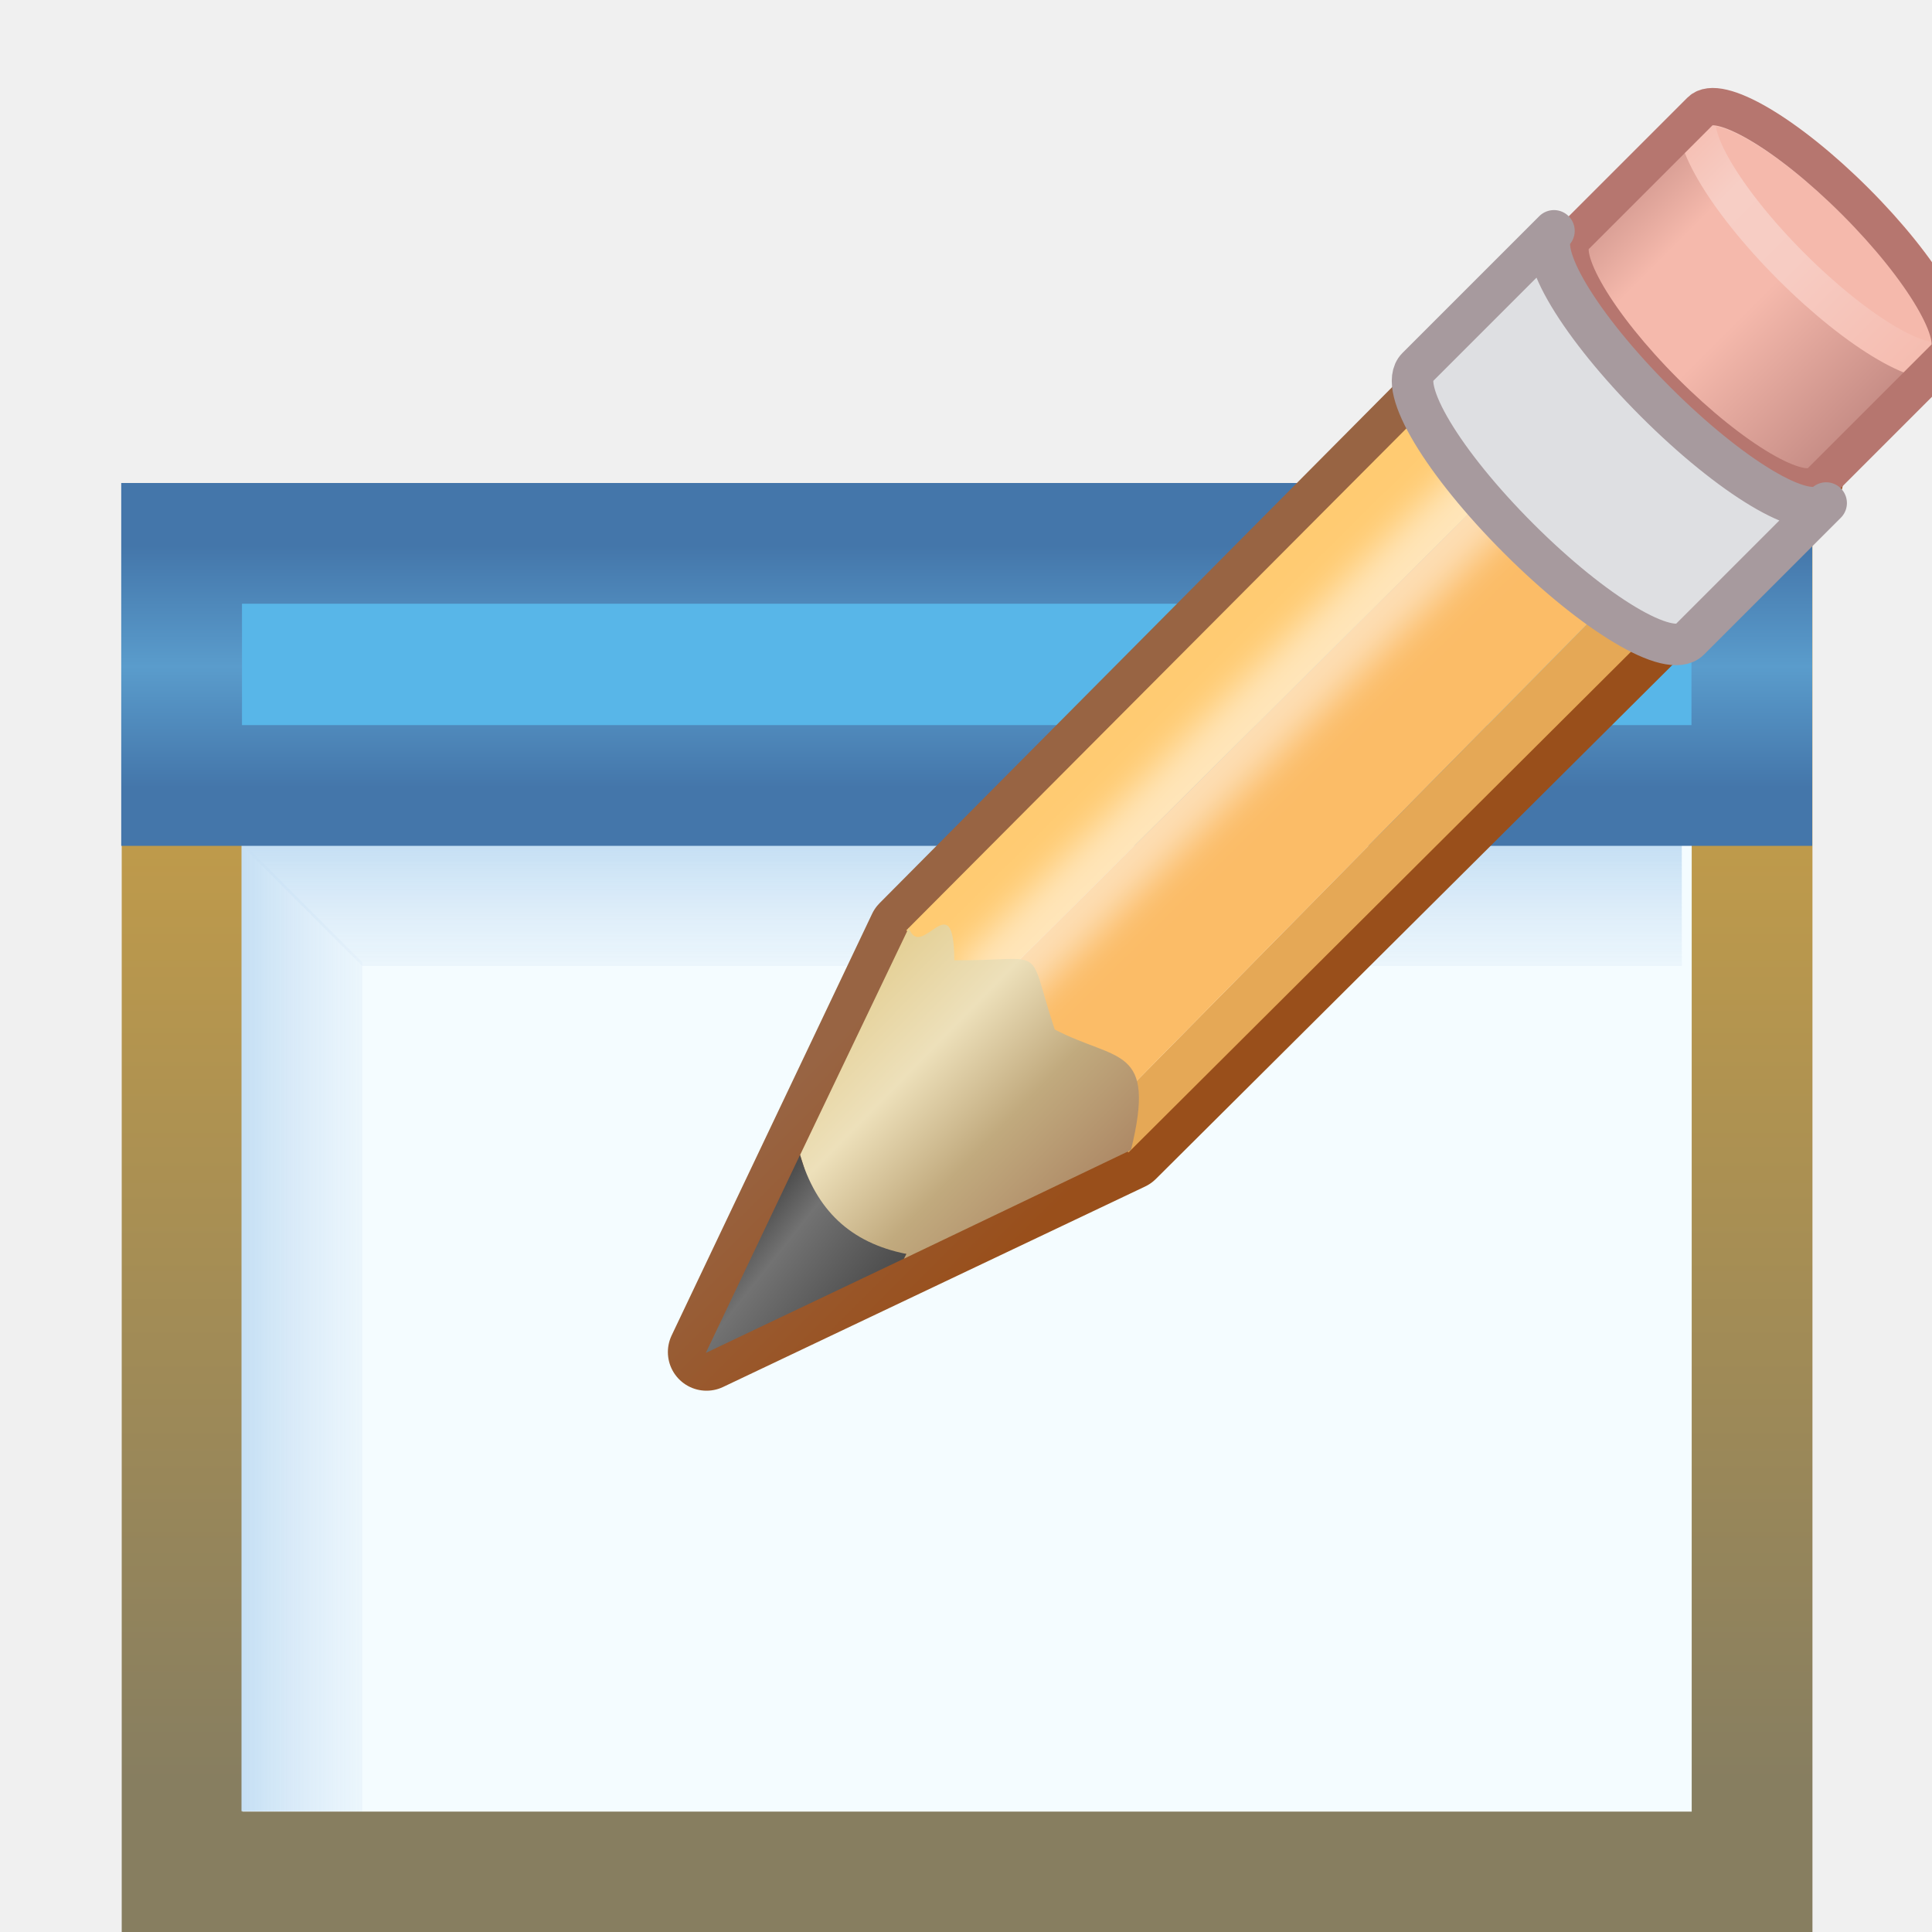
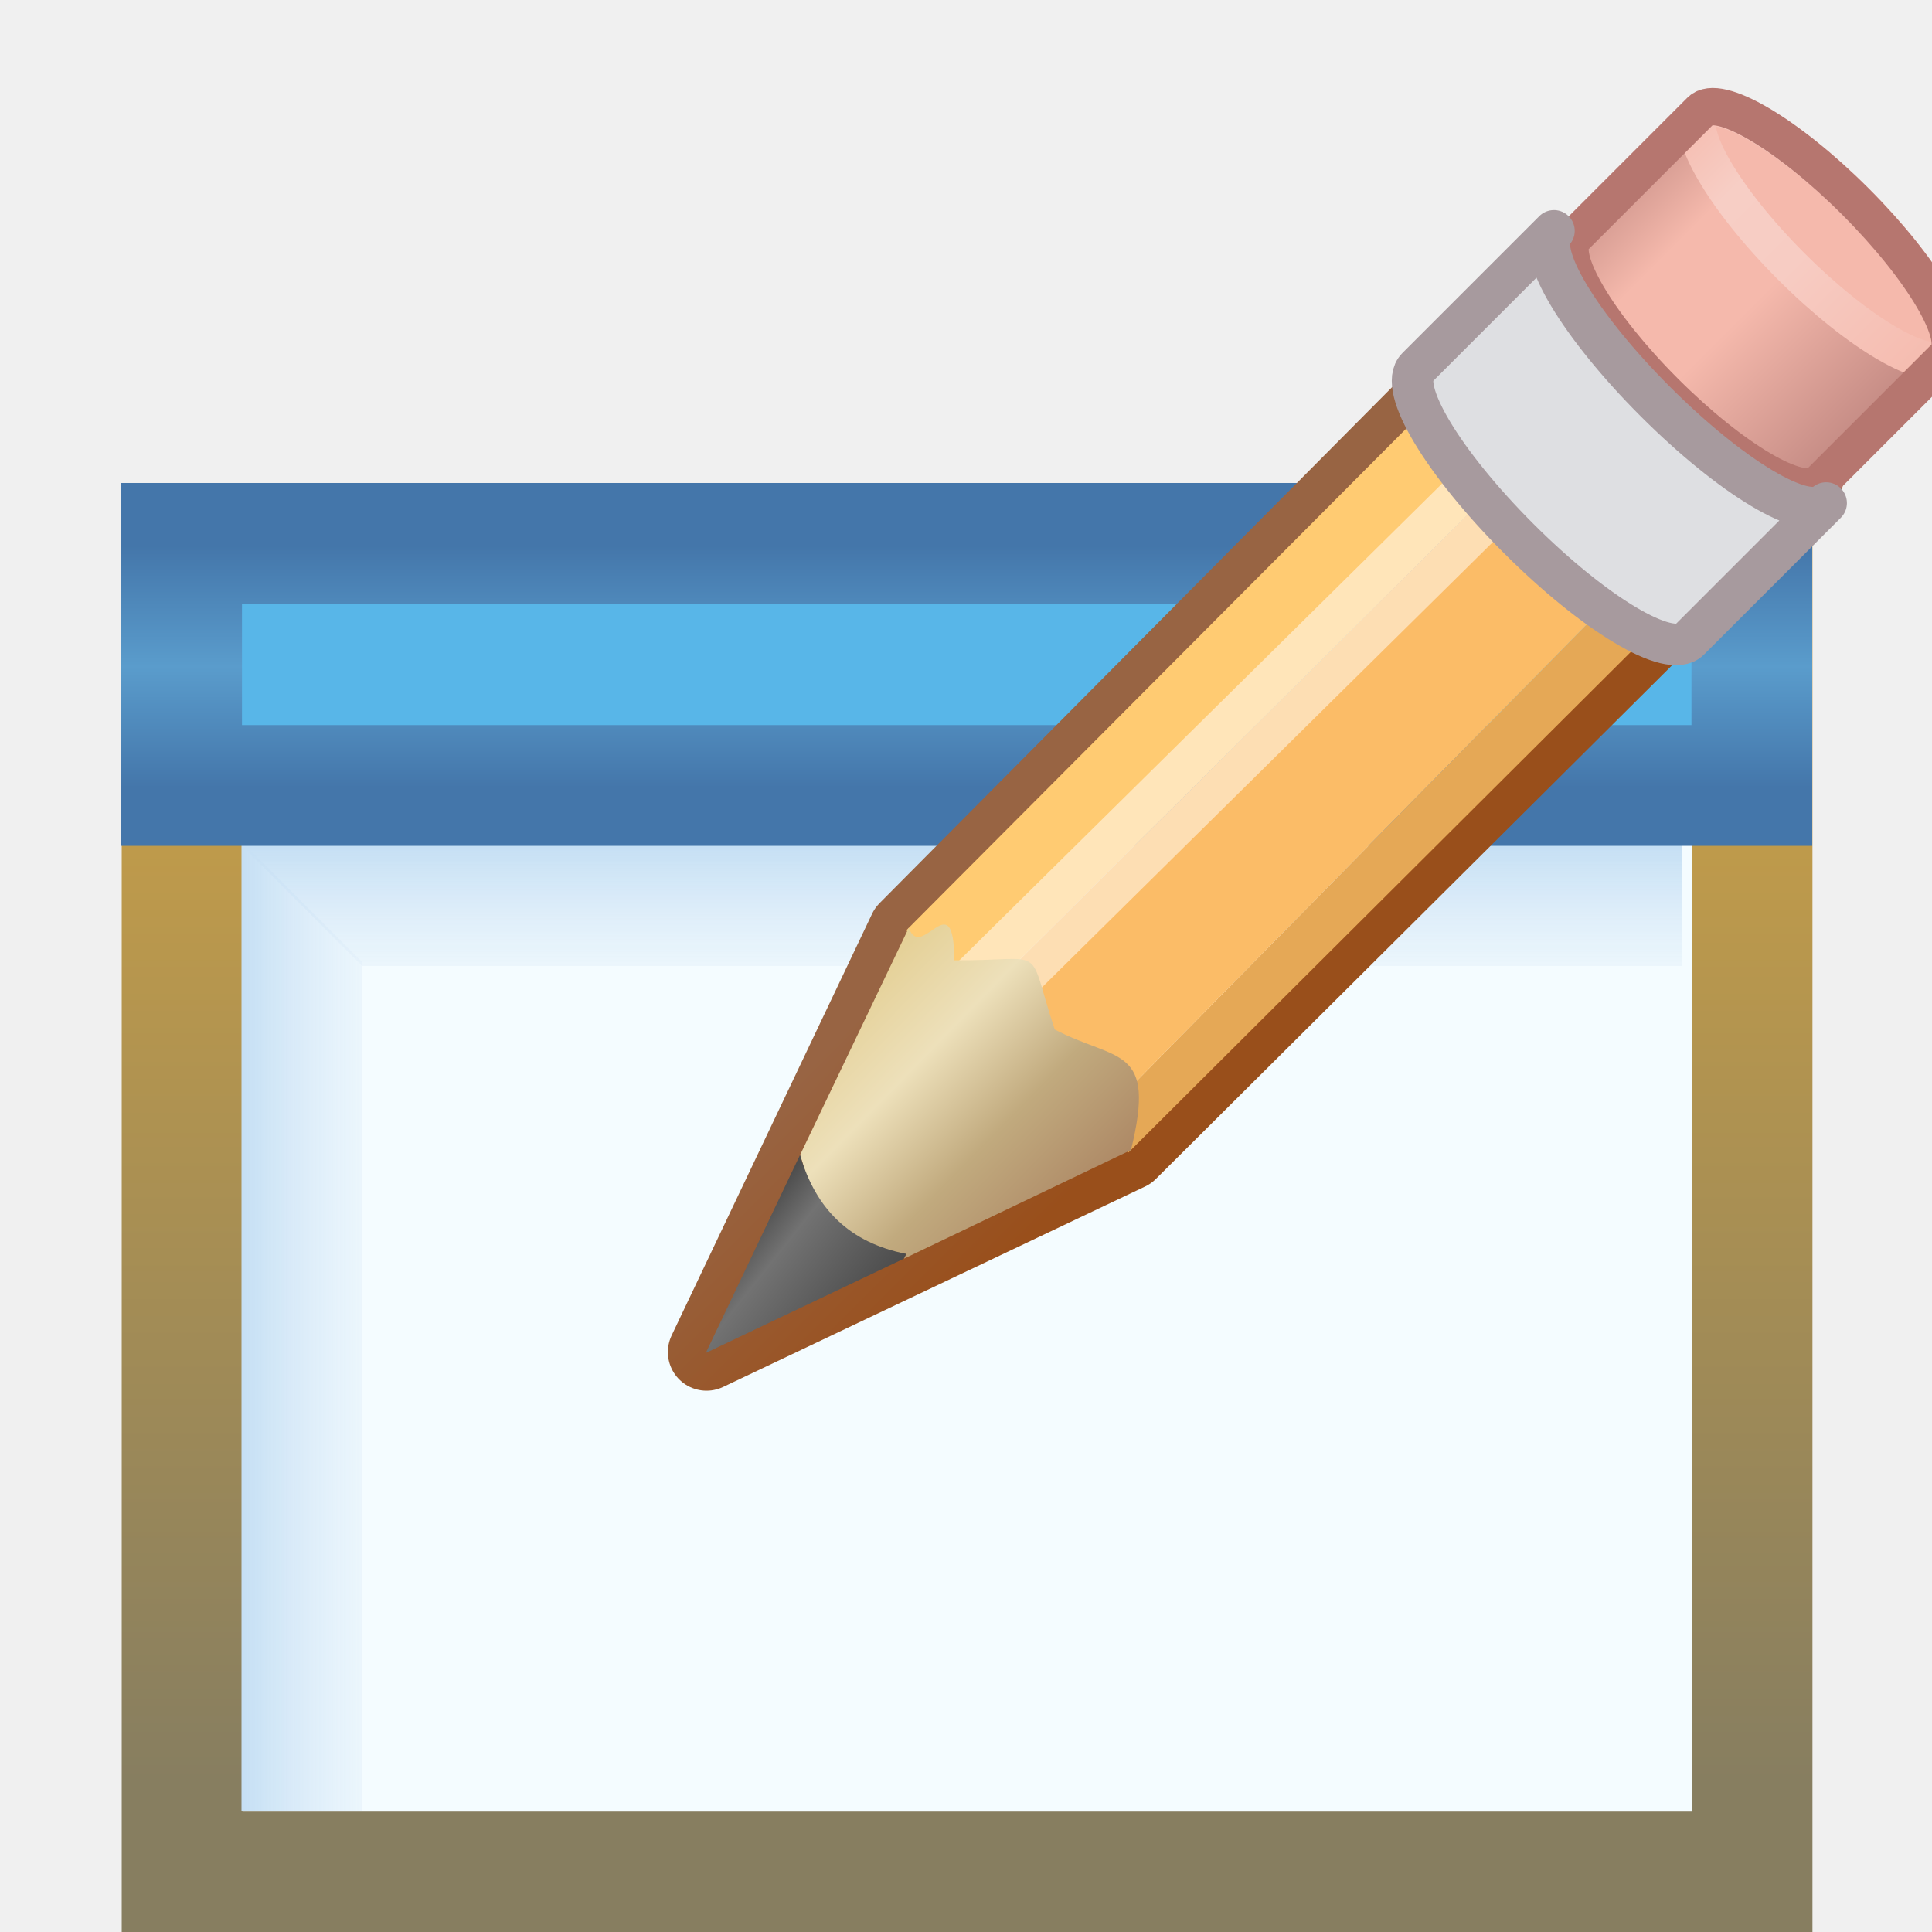
<svg xmlns="http://www.w3.org/2000/svg" xmlns:xlink="http://www.w3.org/1999/xlink" width="16" height="16" id="svg2" version="1.1">
  <defs id="defs4">
    <linearGradient id="linearGradient12204">
      <stop style="stop-color:#f5b9ac;stop-opacity:1" offset="0" id="stop12206" />
      <stop id="stop12214" offset="0.25" style="stop-color:#f7cec5;stop-opacity:1" />
      <stop id="stop12212" offset="0.5" style="stop-color:#f7ccc3;stop-opacity:1" />
      <stop style="stop-color:#f5b9ac;stop-opacity:1" offset="1" id="stop12208" />
    </linearGradient>
    <linearGradient id="linearGradient12144">
      <stop style="stop-color:#ca9189;stop-opacity:1" offset="0" id="stop12146" />
      <stop id="stop12154" offset="0.25" style="stop-color:#f5b9ac;stop-opacity:1" />
      <stop id="stop12152" offset="0.5" style="stop-color:#f5b9ac;stop-opacity:1" />
      <stop style="stop-color:#bd847e;stop-opacity:1" offset="1" id="stop12148" />
    </linearGradient>
    <linearGradient id="linearGradient4082-3">
      <stop style="stop-color:#4476aa;stop-opacity:1" offset="0" id="stop4084-8" />
      <stop id="stop4864-7" offset="0.5" style="stop-color:#5a9ccc;stop-opacity:1" />
      <stop style="stop-color:#4476aa;stop-opacity:1" offset="1" id="stop4086-2" />
    </linearGradient>
    <linearGradient id="linearGradient4994-4-5">
      <stop id="stop4996-5-9" offset="0" style="stop-color:#c5dff4;stop-opacity:1" />
      <stop id="stop4998-5-0" offset="1" style="stop-color:#ffffff;stop-opacity:0;" />
    </linearGradient>
    <linearGradient id="linearGradient4910-4-0">
      <stop style="stop-color:#ffffff;stop-opacity:0" offset="0" id="stop4912-8-5" />
      <stop style="stop-color:#c5dff4;stop-opacity:1" offset="1" id="stop4914-8-1" />
    </linearGradient>
    <linearGradient id="linearGradient4810-5">
      <stop id="stop4812-0" offset="0" style="stop-color:#be9a4b;stop-opacity:1" />
      <stop id="stop4814-4" offset="1" style="stop-color:#877e60;stop-opacity:1" />
    </linearGradient>
    <linearGradient xlink:href="#linearGradient4082-3" id="linearGradient8878" gradientUnits="userSpaceOnUse" gradientTransform="translate(-0.8761664,1.000246)" x1="8.014" y1="1039.876" x2="8.014" y2="1041.877" />
    <linearGradient xlink:href="#linearGradient4994-4-5" id="linearGradient8881" gradientUnits="userSpaceOnUse" gradientTransform="translate(17,0.9999451)" x1="-11" y1="1042.362" x2="-11" y2="1044.362" />
    <linearGradient xlink:href="#linearGradient4910-4-0" id="linearGradient8884" gradientUnits="userSpaceOnUse" gradientTransform="translate(17,-5.031255)" x1="-13" y1="1047.362" x2="-15" y2="1047.362" />
    <linearGradient xlink:href="#linearGradient4810-5" id="linearGradient8887" gradientUnits="userSpaceOnUse" gradientTransform="translate(-0.9188101,1.035745)" x1="8.014" y1="1042.362" x2="8.014" y2="1050.071" />
    <linearGradient id="linearGradient4908-52-3-2-6">
      <stop id="stop4910-7-2-7-1" offset="0" style="stop-color:#986443;stop-opacity:1" />
      <stop id="stop4912-6-2-9-49" offset="1" style="stop-color:#994f1b;stop-opacity:1" />
    </linearGradient>
-     <filter color-interpolation-filters="sRGB" id="filter5428-3" x="-0.099" y="-0.101" width="1.198" height="1.201">
-       <feGaussianBlur id="feGaussianBlur5430-8" stdDeviation="0.222" />
-     </filter>
    <linearGradient id="linearGradient5077-5-3">
      <stop id="stop5079-7-3" offset="0" style="stop-color:#e4cf94;stop-opacity:1" />
      <stop style="stop-color:#ede0ba;stop-opacity:1" offset="0.322" id="stop5087-6-7" />
      <stop style="stop-color:#c1aa7e;stop-opacity:1" offset="0.648" id="stop5085-1-30" />
      <stop id="stop5081-8-1" offset="1" style="stop-color:#ad8865;stop-opacity:1" />
    </linearGradient>
    <linearGradient id="linearGradient5300-8">
      <stop id="stop5302-7" offset="0" style="stop-color:#4d4d4d;stop-opacity:1;" />
      <stop style="stop-color:#727272;stop-opacity:1;" offset="0.294" id="stop5308-8" />
      <stop id="stop5304-9" offset="1" style="stop-color:#4d4d4d;stop-opacity:1" />
    </linearGradient>
    <linearGradient xlink:href="#linearGradient4908-52-3-2-6" id="linearGradient12292" gradientUnits="userSpaceOnUse" gradientTransform="translate(20,0)" x1="-11.211" y1="1042.16" x2="-8.701" y2="1044.67" />
    <linearGradient xlink:href="#linearGradient5077-5-3" id="linearGradient12294" gradientUnits="userSpaceOnUse" gradientTransform="translate(4,-1036.362)" x1="-0.981" y1="1047.424" x2="1.984" y2="1050.319" />
    <linearGradient xlink:href="#linearGradient5300-8" id="linearGradient12296" gradientUnits="userSpaceOnUse" x1="2.656" y1="1049.398" x2="4.082" y2="1050.53" />
    <linearGradient xlink:href="#linearGradient12144" id="linearGradient12298" gradientUnits="userSpaceOnUse" x1="29.095" y1="0.031" x2="32.28" y2="0.031" gradientTransform="translate(3.3308581e-7,1037.114)" />
    <linearGradient xlink:href="#linearGradient12204" id="linearGradient12300" gradientUnits="userSpaceOnUse" x1="29.15" y1="1.047" x2="32.162" y2="1.047" />
    <mask maskUnits="userSpaceOnUse" id="mask7584">
      <path id="path7586" d="m 1.508,1040.898 13.002,0 0,10.967 -13.002,0 z" style="fill:#ffffff;fill-opacity:1;stroke:#ffffff;stroke-width:1;stroke-linecap:butt;stroke-linejoin:miter;stroke-miterlimit:4;stroke-opacity:1;stroke-dashoffset:0;display:inline" />
    </mask>
-     <filter id="filter8356" x="-0.35" width="1.699" y="-0.35" height="1.701">
-       <feGaussianBlur stdDeviation="0.909" id="feGaussianBlur8358" />
-     </filter>
  </defs>
  <g id="layer1" style="display:inline" transform="translate(0,-1036.362)">
    <path id="rect3997-9" d="m 1.508,1040.898 13.002,0 0,10.967 -13.002,0 z" style="fill:#f4fcff;fill-opacity:1;stroke:url(#linearGradient8887);stroke-width:1;stroke-linecap:butt;stroke-linejoin:miter;stroke-miterlimit:4;stroke-opacity:1;stroke-dashoffset:0;display:inline" />
    <path id="rect4853-82-7" d="m 3,1044.331 0,7.031 -1,0 0,-8.031 z" style="fill:url(#linearGradient8884);fill-opacity:1;stroke:none;display:inline" />
    <path id="rect4853-82-0" d="m 3,1044.362 10.928,0 0,-1 -11.928,0 z" style="fill:url(#linearGradient8881);fill-opacity:1;stroke:none;display:inline" />
    <path id="rect3997-9-9" d="m 1.504,1040.862 13.004,0 0,2.005 -13.004,0 z" style="fill:#58b6e8;fill-opacity:1;stroke:url(#linearGradient8878);stroke-width:1;stroke-linecap:butt;stroke-linejoin:miter;stroke-miterlimit:4;stroke-opacity:1;stroke-dashoffset:0;display:inline" />
    <g id="g7581" mask="url(#mask7584)">
-       <path id="path5226-6-14-1-5-9-9" d="m 14.946,1040.327 -5.599,5.572 -3.495,1.66 1.66,-3.492 5.545,-5.583 c 0.813,0.386 1.415,1.035 1.889,1.844 z" style="font-size:medium;font-style:normal;font-variant:normal;font-weight:normal;font-stretch:normal;text-indent:0;text-align:start;text-decoration:none;line-height:normal;letter-spacing:normal;word-spacing:normal;text-transform:none;direction:ltr;block-progression:tb;writing-mode:lr-tb;text-anchor:start;baseline-shift:baseline;color:#000000;fill:#ffffff;stroke:#ffffff;stroke-width:2;stroke-linejoin:round;stroke-miterlimit:4;stroke-opacity:1;stroke-dasharray:none;marker:none;visibility:visible;display:inline;overflow:visible;enable-background:accumulate;font-family:Sans;filter:url(#filter8356)" />
+       <path id="path5226-6-14-1-5-9-9" d="m 14.946,1040.327 -5.599,5.572 -3.495,1.66 1.66,-3.492 5.545,-5.583 c 0.813,0.386 1.415,1.035 1.889,1.844 z" style="font-size:medium;font-style:normal;font-variant:normal;font-weight:normal;font-stretch:normal;text-indent:0;text-align:start;text-decoration:none;line-height:normal;letter-spacing:normal;word-spacing:normal;text-transform:none;direction:ltr;block-progression:tb;writing-mode:lr-tb;text-anchor:start;baseline-shift:baseline;color:#000000;fill:#ffffff;stroke:#ffffff;stroke-width:2;stroke-linejoin:round;stroke-miterlimit:4;stroke-opacity:1;stroke-dasharray:none;marker:none;visibility:visible;display:inline;overflow:visible;enable-background:accumulate;font-family:Sans" />
    </g>
    <g id="g12278" transform="matrix(0.7071068,0.7071068,-0.7071068,0.7071068,726.0663,283.9316)">
      <g transform="matrix(0.4525918,-0.4525918,0.4525918,0.4525918,-446.0304,573.8446)" id="layer1-5-8" style="display:inline">
        <path style="font-size:medium;font-style:normal;font-variant:normal;font-weight:normal;font-stretch:normal;text-indent:0;text-align:start;text-decoration:none;line-height:normal;letter-spacing:normal;word-spacing:normal;text-transform:none;direction:ltr;block-progression:tb;writing-mode:lr-tb;text-anchor:start;baseline-shift:baseline;color:#000000;fill:none;stroke:url(#linearGradient12292);stroke-width:1;stroke-linejoin:round;stroke-miterlimit:4;stroke-opacity:1;stroke-dasharray:none;marker:none;visibility:visible;display:inline;overflow:visible;enable-background:accumulate;font-family:Sans;-inkscape-font-specification:Sans" d="m 15.686,1040.552 -8.748,8.705 -5.461,2.594 2.594,-5.456 8.664,-8.723 c 1.27,0.603 2.21,1.617 2.951,2.881 z" id="path5226-6-14-1-5-9" />
        <path style="font-size:medium;font-style:normal;font-variant:normal;font-weight:normal;font-stretch:normal;text-indent:0;text-align:start;text-decoration:none;line-height:normal;letter-spacing:normal;word-spacing:normal;text-transform:none;direction:ltr;block-progression:tb;writing-mode:lr-tb;text-anchor:start;baseline-shift:baseline;color:#000000;fill:#ffcb72;fill-opacity:1;stroke:none;stroke-width:1;marker:none;visibility:visible;display:inline;overflow:visible;enable-background:accumulate;font-family:Sans;-inkscape-font-specification:Sans" d="m 12.75,1037.675 -8.688,8.719 0.938,0.906 8.938,-8.875 c -0.363,-0.296 -0.753,-0.544 -1.188,-0.75 z" id="path5424-7" />
        <path style="font-size:medium;font-style:normal;font-variant:normal;font-weight:normal;font-stretch:normal;text-indent:0;text-align:start;text-decoration:none;line-height:normal;letter-spacing:normal;word-spacing:normal;text-transform:none;direction:ltr;block-progression:tb;writing-mode:lr-tb;text-anchor:start;baseline-shift:baseline;color:#000000;fill:#e5a856;fill-opacity:1;stroke:none;stroke-width:1;marker:none;visibility:visible;display:inline;overflow:visible;enable-background:accumulate;font-family:Sans;-inkscape-font-specification:Sans" d="m 15.312,1039.956 -8.781,8.906 0.406,0.406 8.75,-8.719 c -0.12,-0.205 -0.244,-0.403 -0.375,-0.594 z" id="path5226-6-14-1-5-2-9" />
        <path style="font-size:medium;font-style:normal;font-variant:normal;font-weight:normal;font-stretch:normal;text-indent:0;text-align:start;text-decoration:none;line-height:normal;letter-spacing:normal;word-spacing:normal;text-transform:none;direction:ltr;block-progression:tb;writing-mode:lr-tb;text-anchor:start;baseline-shift:baseline;color:#000000;fill:#fbbc67;fill-opacity:1;stroke:none;stroke-width:1;marker:none;visibility:visible;display:inline;overflow:visible;enable-background:accumulate;font-family:Sans;-inkscape-font-specification:Sans" d="m 6.537,1048.857 -1.548,-1.546 8.94,-8.882 c 0.525,0.429 0.98,0.945 1.381,1.529 z" id="path5226-6-14-1-5-2-7-1" />
-         <path style="opacity:0.5;fill:none;stroke:#ffffff;stroke-width:1;stroke-linecap:butt;stroke-linejoin:miter;stroke-miterlimit:4;stroke-opacity:1;stroke-dasharray:none;filter:url(#filter5428-3)" d="m 4.984,1047.253 8.938,-8.828" id="path5426-9" />
+         <path style="opacity:0.5;fill:none;stroke:#ffffff;stroke-width:1;stroke-linecap:butt;stroke-linejoin:miter;stroke-miterlimit:4;stroke-opacity:1;stroke-dasharray:none" d="m 4.984,1047.253 8.938,-8.828" id="path5426-9" />
        <path style="fill:url(#linearGradient12294);fill-opacity:1;stroke:none;display:inline" d="M 4.094,10 2.688,12.938 c 0.193,0.586 0.245,1.257 1.375,1.281 L 4.031,14.281 6.969,12.875 C 7.302,11.516 6.789,11.737 5.982,11.315 5.607,10.177 5.912,10.429 4.683,10.42 4.679,9.402 4.256,10.449 4.094,10 z" id="path5006-5" transform="translate(0,1036.362)" />
        <path style="fill:url(#linearGradient12296);fill-opacity:1;stroke:none;display:inline" d="m 2.687,1049.3 -1.219,2.562 2.562,-1.219 0.031,-0.062 c -0.724,-0.144 -1.166,-0.569 -1.375,-1.282 z" id="path5006-1-8" />
      </g>
      <path id="path11335" d="m 30.688,1035.77 c -0.791,0 -1.438,0.166 -1.438,0.375 l 0,2 c 0,0.209 0.647,0.375 1.438,0.375 0.791,0 1.438,-0.166 1.438,-0.375 l 0,-2 c 0,-0.209 -0.647,-0.375 -1.438,-0.375 z" style="fill:url(#linearGradient12298);fill-opacity:1;stroke:none" />
      <path transform="matrix(1.052967,0,0,1.052967,-1.588604,1035.045)" d="m 32.016,1.047 c 0,0.198 -0.609,0.359 -1.359,0.359 -0.751,0 -1.359,-0.161 -1.359,-0.359 0,-0.198 0.609,-0.359 1.359,-0.359 0.751,0 1.359,0.161 1.359,0.359 z" id="path11335-9" style="fill:#f5b9ac;fill-opacity:1;stroke:url(#linearGradient12300);stroke-width:0.294;stroke-linecap:butt;stroke-linejoin:round;stroke-miterlimit:4;stroke-opacity:1;stroke-dasharray:none;stroke-dashoffset:0;display:inline" />
      <path id="path11335-4" d="m 30.687,1035.77 c -0.791,0 -1.437,0.166 -1.437,0.375 l 0,1.481 c 0,0.209 0.647,0.375 1.437,0.375 0.791,0 1.438,-0.166 1.438,-0.375 l 0,-1.481 c 0,-0.209 -0.647,-0.375 -1.438,-0.375 z" style="fill:none;stroke:#b6766f;stroke-width:0.309;stroke-linecap:butt;stroke-linejoin:round;stroke-miterlimit:4;stroke-opacity:1;stroke-dasharray:none;stroke-dashoffset:0;display:inline" />
      <path id="path11335-4-0" d="m 29.094,1037.707 0,1.602 c 0,0.233 0.714,0.406 1.594,0.406 0.88,0 1.594,-0.174 1.594,-0.406 l 0,-1.602 c 0,0.233 -0.714,0.406 -1.594,0.406 -0.88,0 -1.594,-0.173 -1.594,-0.406 z" style="fill:#dedfe2;fill-opacity:1;stroke:#a79a9e;stroke-width:0.344;stroke-linecap:butt;stroke-linejoin:round;stroke-miterlimit:4;stroke-opacity:1;stroke-dasharray:none;stroke-dashoffset:0;display:inline" />
    </g>
  </g>
</svg>
